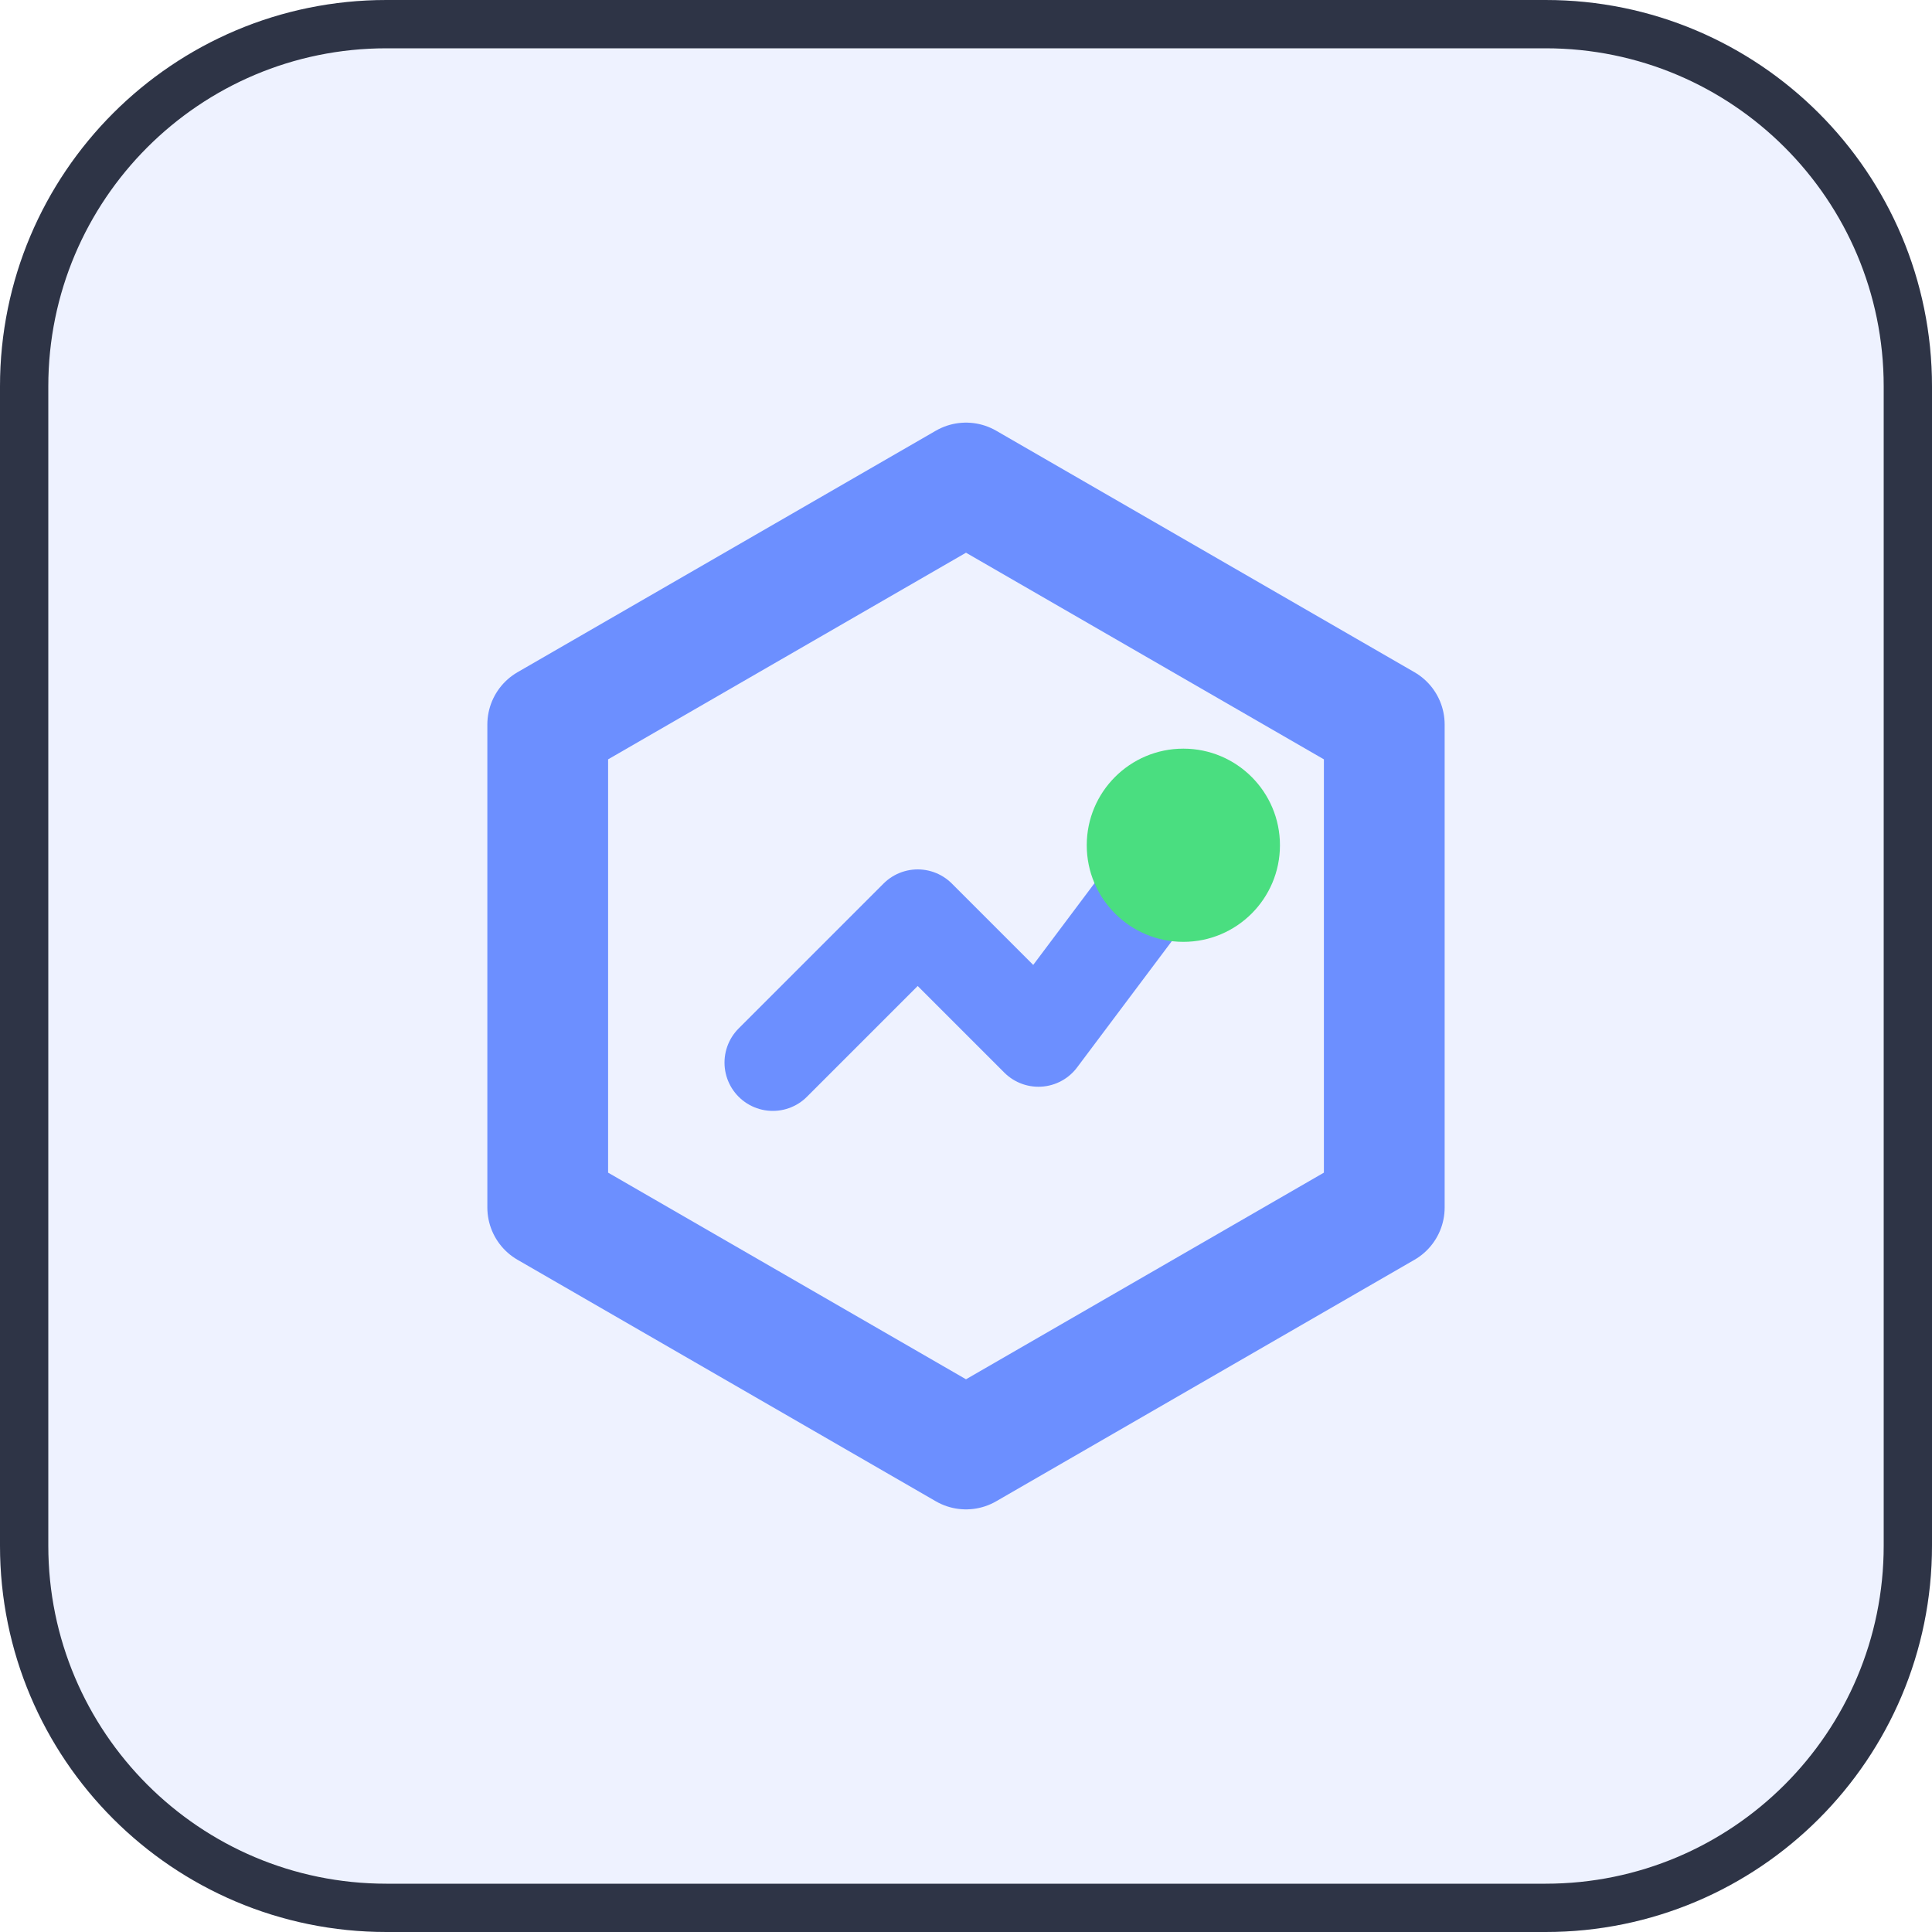
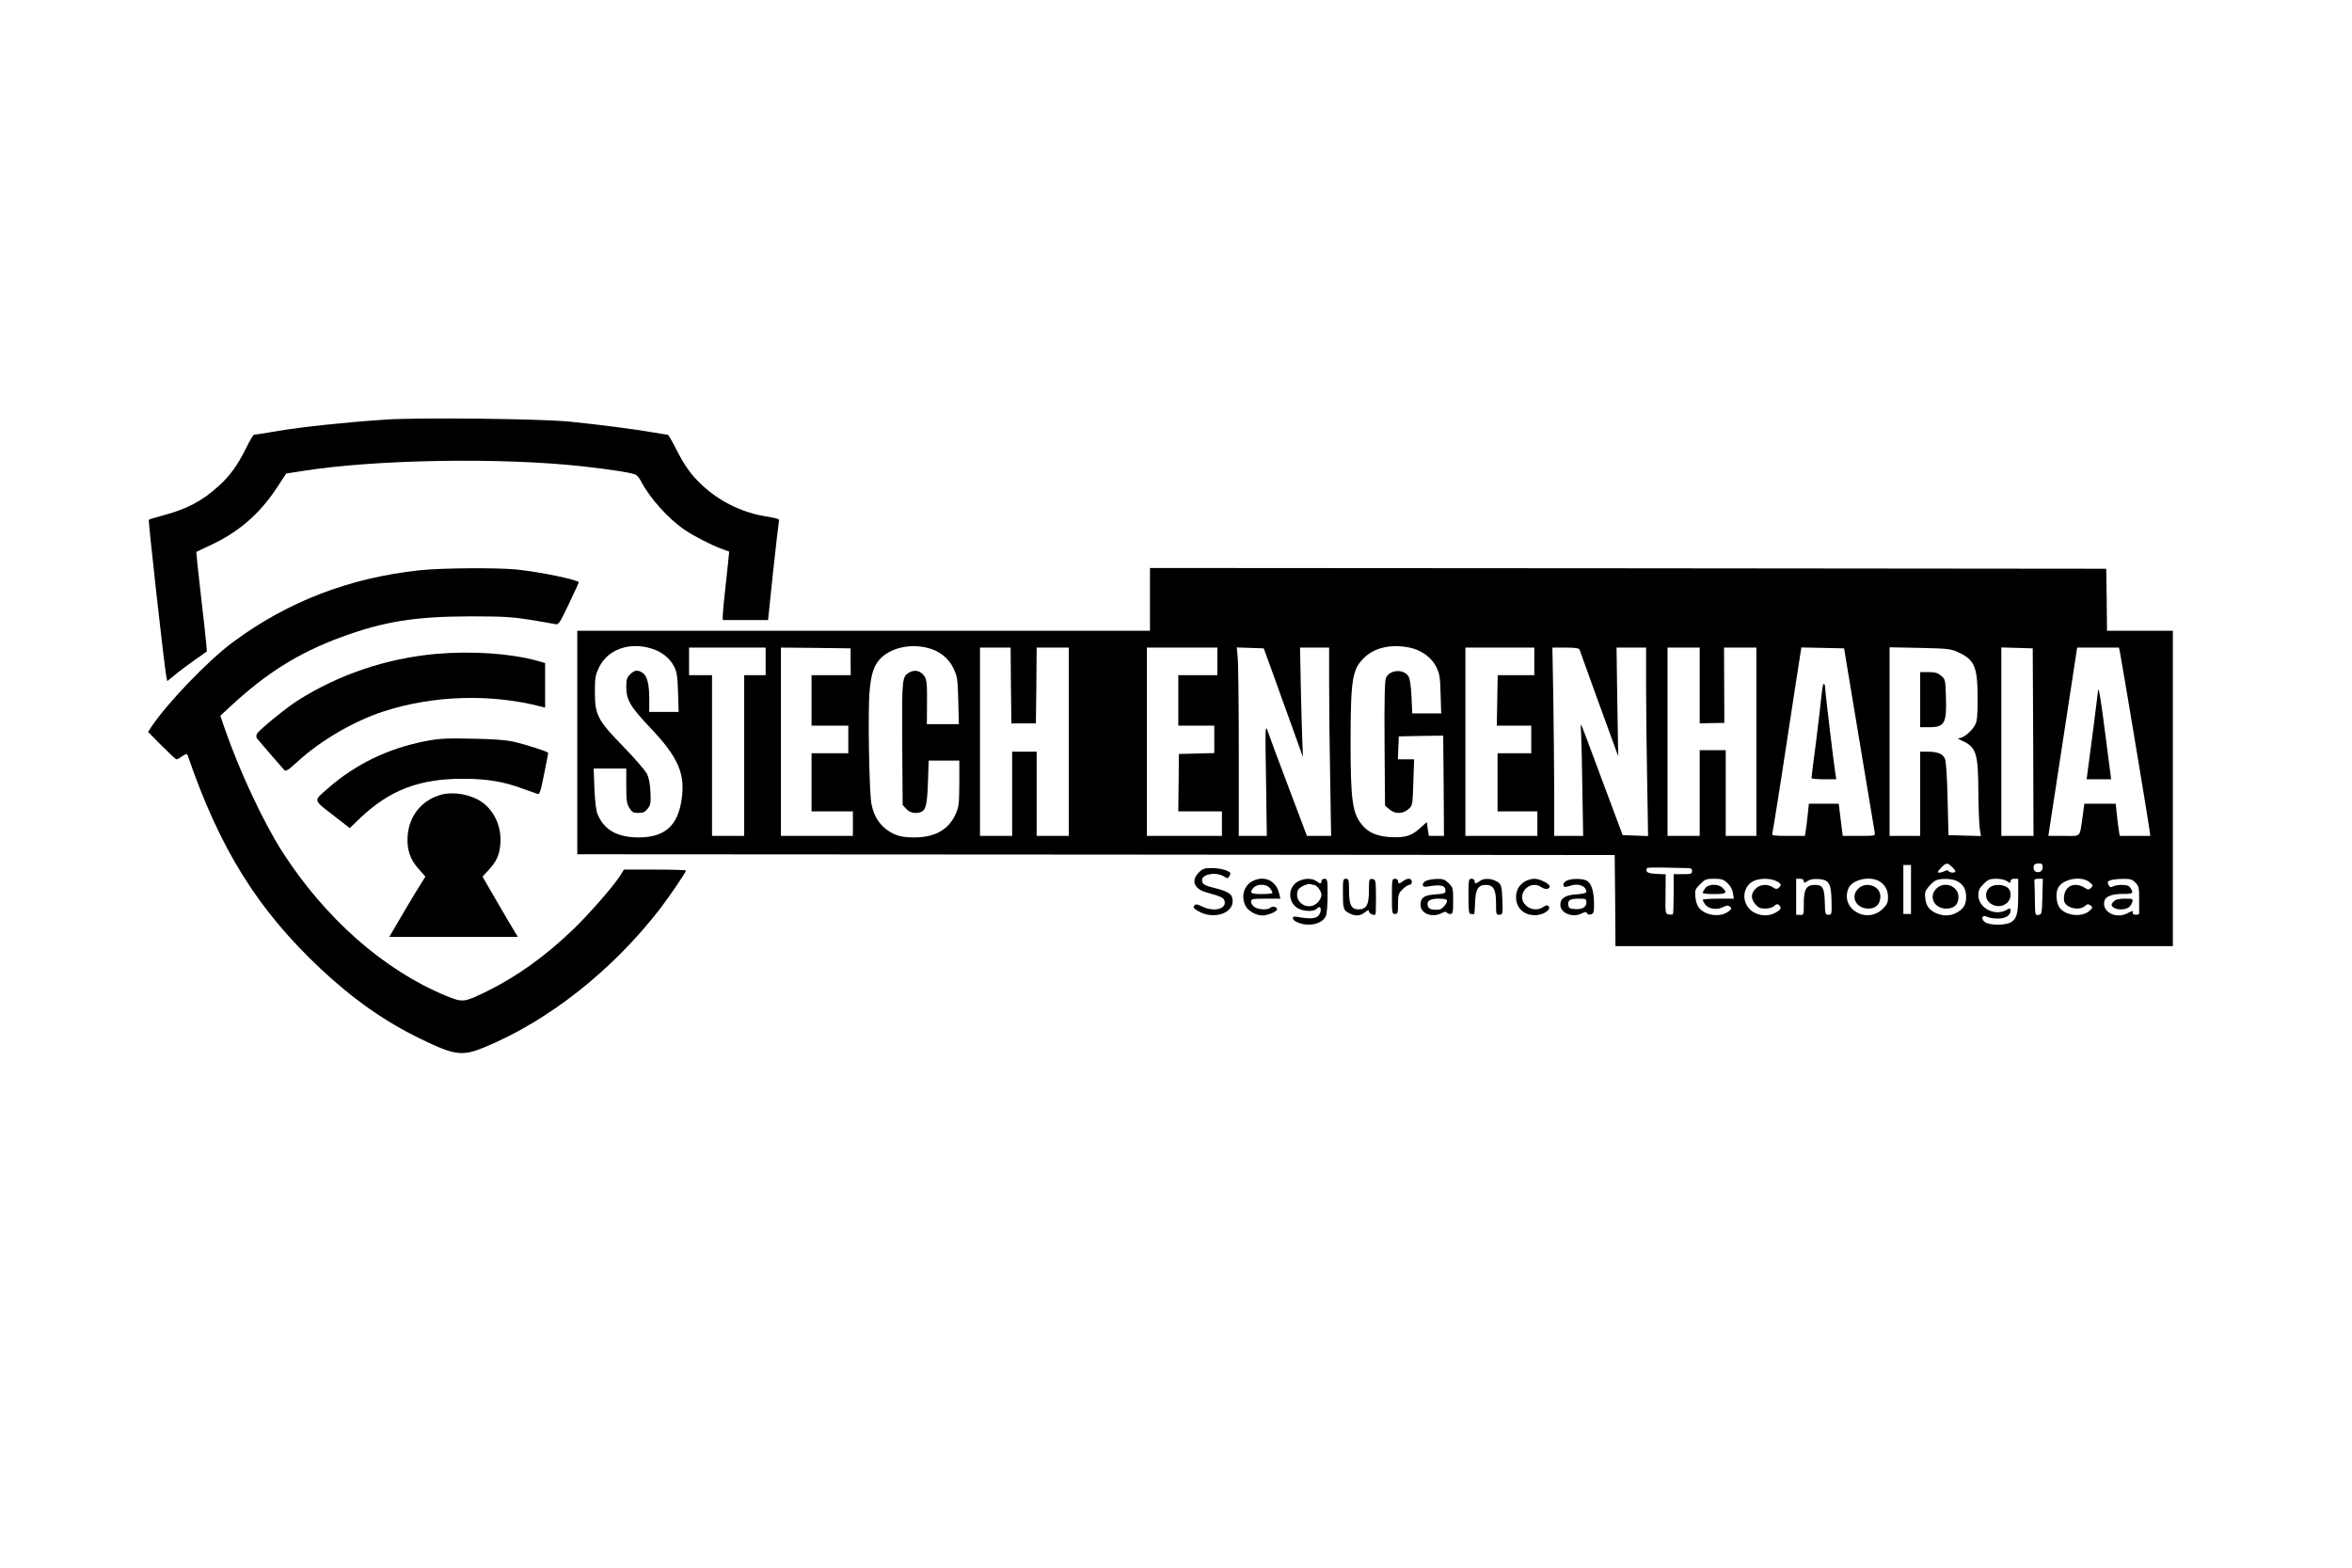
- <svg xmlns="http://www.w3.org/2000/svg" width="40" height="40" viewBox="0 0 40 40" fill="none">
-   <rect width="40" height="40" rx="8" fill="#6c8fff" fill-opacity="0.12" />
-   <rect x="0.5" y="0.5" width="39" height="39" rx="7.5" border="1" stroke="#2e3446" />
-   <path d="M20 10L28.66 15V25L20 30L11.34 25V15L20 10Z" stroke="#6c8fff" stroke-width="2.5" stroke-linejoin="round" />
-   <path d="M16 22L19 19L21.5 21.5L24.5 17.5" stroke="#6c8fff" stroke-width="2" stroke-linecap="round" stroke-linejoin="round" />
-   <circle cx="24.5" cy="17.5" r="2" fill="#4ade80">
-     <animate attributeName="opacity" values="1;0.5;1" dur="2s" repeatCount="indefinite" />
-   </circle>
+ <svg xmlns="http://www.w3.org/2000/svg" version="1.0" width="1536pt" height="1024pt" viewBox="0 0 1536 1024" preserveAspectRatio="xMidYMid meet">
+   <g transform="translate(0,1024) scale(0.1,-0.1)" fill="#000000" stroke="none">
+     <path d="M2515 7499 c-245 -16 -550 -48 -699 -74 -82 -14 -153 -25 -158 -25 -4 0 -26 -36 -47 -80 -59 -118 -105 -183 -181 -253 -111 -101 -212 -154 -374 -196 -44 -12 -81 -23 -84 -26 -5 -5 96 -914 113 -1017 l7 -37 52 42 c28 24 87 67 129 97 l78 55 -5 60 c-3 33 -19 179 -36 324 -17 145 -29 265 -28 266 2 1 43 21 91 43 185 86 320 203 433 373 l63 96 103 16 c474 76 1299 90 1833 31 179 -20 323 -42 347 -55 10 -5 25 -24 34 -42 57 -110 177 -244 284 -317 62 -42 170 -98 243 -125 l49 -18 -7 -71 c-4 -39 -13 -127 -21 -196 -8 -69 -14 -137 -14 -152 l0 -28 148 0 148 0 33 318 c19 174 36 322 38 329 5 13 -6 17 -102 33 -147 26 -292 99 -402 203 -72 68 -112 124 -168 235 -26 51 -50 92 -53 92 -4 0 -43 7 -87 14 -117 21 -366 53 -555 72 -192 19 -991 28 -1205 13z" />
+     <path d="M2740 6515 c-461 -50 -861 -204 -1221 -471 -163 -121 -433 -403 -534 -557 l-18 -28 89 -90 c49 -49 92 -89 97 -89 5 0 22 9 38 21 22 15 30 17 34 7 210 -613 457 -1009 869 -1396 211 -198 420 -345 651 -457 226 -110 274 -116 423 -54 417 173 833 502 1144 905 61 80 168 237 168 248 0 3 -91 6 -202 6 l-203 0 -28 -44 c-42 -66 -203 -250 -303 -346 -183 -176 -367 -308 -564 -405 -151 -74 -158 -74 -266 -30 -406 167 -791 506 -1072 944 -124 195 -278 524 -374 801 l-29 85 68 63 c233 216 444 348 718 449 281 104 485 136 845 137 216 0 276 -4 390 -22 74 -12 147 -25 162 -28 27 -6 29 -2 93 131 36 76 65 139 65 141 0 16 -258 69 -406 84 -136 13 -495 10 -634 -5z" />
+     <path d="M7510 6325 l0 -205 -1870 0 -1870 0 0 -730 0 -730 3388 -2 3387 -3 3 -297 2 -298 1820 0 1820 0 0 1030 0 1030 -215 0 -215 0 -2 203 -3 202 -3122 3 -3123 2 0 -205z m-3253 -322 c65 -20 117 -62 145 -116 18 -35 23 -64 26 -169 l4 -128 -96 0 -96 0 0 83 c0 98 -13 151 -43 172 -31 21 -54 19 -82 -10 -21 -20 -25 -34 -25 -82 1 -86 25 -128 159 -269 180 -190 228 -299 202 -468 -25 -170 -110 -245 -278 -246 -140 0 -225 47 -269 148 -11 25 -18 79 -22 170 l-5 132 107 0 106 0 0 -112 c0 -95 3 -118 20 -145 17 -28 25 -33 59 -33 31 0 44 6 61 28 19 24 21 37 18 107 -2 52 -10 94 -23 120 -11 22 -79 101 -152 176 -171 175 -188 209 -188 359 0 95 3 110 28 163 58 116 199 166 344 120z m1805 4 c75 -19 135 -68 166 -135 24 -52 27 -70 30 -209 l4 -153 -105 0 -104 0 1 143 c1 121 -2 147 -17 170 -22 34 -62 45 -96 26 -51 -29 -51 -34 -49 -466 l3 -401 24 -26 c24 -26 61 -33 95 -20 32 12 41 48 46 192 l5 144 100 0 100 0 0 -149 c-1 -133 -3 -153 -24 -200 -45 -102 -136 -153 -270 -153 -85 0 -131 13 -183 53 -52 40 -82 92 -97 166 -15 82 -24 605 -12 738 10 108 26 159 63 203 67 77 199 109 320 77z m3148 2 c73 -16 139 -64 169 -124 22 -44 26 -66 29 -177 l4 -128 -94 0 -95 0 -5 110 c-4 76 -10 117 -21 134 -33 49 -124 41 -146 -13 -8 -19 -11 -149 -9 -430 l3 -403 28 -24 c37 -32 87 -32 124 0 28 24 28 25 33 175 l5 151 -53 0 -53 0 3 75 3 75 145 3 145 2 3 -327 2 -328 -49 0 -50 0 -7 45 -6 45 -43 -38 c-55 -52 -100 -65 -194 -60 -87 5 -144 29 -185 79 -64 76 -76 161 -76 547 1 417 11 475 98 554 68 61 175 82 292 57z m-4210 -89 l0 -90 -70 0 -70 0 0 -525 0 -525 -105 0 -105 0 0 525 0 525 -75 0 -75 0 0 90 0 90 250 0 250 0 0 -90z m555 -2 l1 -88 -128 0 -128 0 0 -165 0 -165 120 0 120 0 0 -90 0 -90 -120 0 -120 0 0 -190 0 -190 135 0 135 0 0 -80 0 -80 -235 0 -235 0 0 615 0 615 228 -2 227 -3 0 -87z m1047 -155 l3 -248 80 0 80 0 3 248 2 247 105 0 105 0 0 -615 0 -615 -105 0 -105 0 0 275 0 275 -80 0 -80 0 0 -275 0 -275 -105 0 -105 0 0 615 0 615 100 0 100 0 2 -247z m1348 157 l0 -90 -127 0 -128 0 0 -165 0 -165 118 0 117 0 0 -90 0 -89 -115 -3 -116 -3 -2 -188 -2 -187 143 0 142 0 0 -80 0 -80 -245 0 -245 0 0 615 0 615 230 0 230 0 0 -90z m363 -80 c32 -91 90 -250 128 -355 l68 -190 -4 105 c-3 58 -7 219 -10 358 l-5 252 95 0 95 0 0 -247 c0 -137 3 -413 7 -615 l6 -368 -79 0 -79 0 -120 318 c-66 174 -127 339 -136 366 -16 46 -17 33 -11 -318 l5 -366 -92 0 -91 0 0 548 c0 301 -3 578 -7 615 l-6 68 88 -3 88 -3 60 -165z m1707 80 l0 -90 -120 0 -119 0 -3 -165 -3 -165 113 0 112 0 0 -90 0 -90 -110 0 -110 0 0 -190 0 -190 130 0 130 0 0 -80 0 -80 -235 0 -235 0 0 615 0 615 225 0 225 0 0 -90z m295 78 c2 -7 48 -132 100 -278 53 -146 109 -300 125 -343 l28 -77 -6 355 -5 355 97 0 96 0 0 -253 c0 -140 3 -417 7 -616 l6 -362 -83 3 -83 3 -43 115 c-23 63 -84 225 -134 359 -50 135 -92 247 -95 249 -2 2 -2 -29 1 -70 2 -40 6 -205 8 -365 l5 -293 -95 0 -94 0 0 288 c-1 158 -3 434 -6 615 l-6 327 86 0 c60 0 88 -4 91 -12z m785 -235 l0 -248 81 2 80 1 -1 246 -1 246 106 0 105 0 0 -615 0 -615 -100 0 -100 0 0 280 0 280 -85 0 -85 0 0 -280 0 -280 -105 0 -105 0 0 615 0 615 105 0 105 0 0 -247z m1041 -348 c54 -324 100 -600 102 -612 4 -23 3 -23 -103 -23 l-106 0 -13 105 -13 105 -98 0 -97 0 -7 -67 c-4 -38 -9 -85 -13 -105 l-6 -38 -109 0 c-93 0 -109 2 -104 15 3 8 30 178 61 377 30 200 72 470 92 601 l37 238 139 -3 140 -3 98 -590z m644 566 c110 -49 130 -96 130 -301 0 -118 -3 -151 -17 -176 -22 -41 -74 -84 -101 -85 -16 0 -12 -5 18 -18 92 -42 104 -82 105 -341 1 -102 5 -207 9 -233 l8 -48 -106 3 -106 3 -6 235 c-3 143 -10 246 -17 263 -14 33 -47 47 -113 47 l-49 0 0 -275 0 -275 -100 0 -100 0 0 616 0 616 198 -4 c177 -4 202 -6 247 -27z m493 -588 l2 -613 -105 0 -105 0 0 615 0 616 103 -3 102 -3 3 -612z m566 590 c10 -47 188 -1115 193 -1160 l6 -43 -100 0 -100 0 -6 38 c-4 20 -9 67 -13 105 l-7 67 -102 0 -103 0 -11 -82 c-21 -143 -7 -128 -122 -128 l-102 0 5 33 c3 17 45 294 94 614 l89 583 137 0 136 0 6 -27z m-1097 -1405 c13 -12 23 -25 23 -30 0 -11 -38 -10 -45 2 -4 7 -12 7 -25 0 -10 -5 -27 -10 -36 -10 -14 0 -12 6 11 30 34 36 42 37 72 8z m593 -2 c0 -26 -20 -39 -45 -30 -15 6 -20 35 -8 47 3 4 17 7 30 7 18 0 23 -6 23 -24z m-860 -146 l0 -160 -25 0 -25 0 0 160 0 160 25 0 25 0 0 -160z m-1472 140 c35 0 42 -3 42 -20 0 -18 -7 -20 -60 -20 l-60 0 0 -128 c0 -71 -2 -131 -5 -134 -3 -3 -15 -3 -28 -1 -21 4 -22 7 -20 133 l1 129 -61 3 c-58 3 -73 12 -61 38 1 3 49 4 106 3 56 -1 122 -2 146 -3z m272 -97 c20 -18 33 -41 37 -65 l6 -38 -102 0 c-55 0 -101 -3 -101 -8 0 -4 7 -17 15 -29 21 -30 76 -39 116 -19 25 13 35 13 47 4 12 -10 11 -15 -8 -30 -49 -40 -144 -32 -190 17 -15 16 -24 40 -28 74 -4 47 -2 53 31 86 32 32 40 35 91 35 47 0 61 -4 86 -27z m320 12 c34 -17 37 -27 15 -45 -11 -9 -19 -8 -37 4 -34 24 -85 20 -113 -9 -31 -31 -32 -66 -1 -102 19 -22 33 -28 64 -28 24 0 48 7 59 18 15 13 22 14 31 5 18 -18 15 -27 -20 -48 -62 -37 -152 -17 -188 42 -34 56 -19 127 34 159 38 23 115 25 156 4z m180 0 c0 -14 3 -14 24 0 16 11 41 15 72 13 68 -4 83 -28 85 -143 2 -87 1 -90 -20 -90 -21 0 -22 5 -24 81 -2 94 -14 114 -63 114 -57 0 -74 -27 -74 -119 0 -78 0 -79 -25 -77 l-25 1 0 118 0 117 25 0 c16 0 25 -6 25 -15z m489 1 c39 -21 61 -58 61 -107 0 -33 -6 -47 -33 -74 -104 -104 -278 -4 -227 129 22 58 132 86 199 52z m511 -1 c42 -22 60 -53 60 -105 0 -51 -19 -80 -67 -104 -39 -20 -83 -20 -126 -2 -46 19 -69 49 -74 99 -4 36 -1 48 23 76 15 18 37 37 48 41 34 14 105 11 136 -5z m328 -1 c20 -14 22 -14 22 0 0 10 9 16 25 16 l25 0 0 -110 c0 -121 -10 -154 -51 -176 -40 -20 -141 -18 -168 4 -28 23 -14 50 17 33 11 -6 42 -11 68 -11 52 0 84 20 84 52 0 18 -2 18 -31 2 -76 -39 -179 17 -179 98 0 32 7 47 34 74 29 29 41 34 83 34 28 0 58 -7 71 -16z m230 -101 c-3 -112 -4 -116 -25 -119 -22 -4 -23 -2 -24 94 0 53 -2 107 -3 120 -2 18 2 22 26 22 l29 0 -3 -117z m306 96 c25 -20 26 -23 12 -38 -15 -14 -19 -14 -45 2 -72 42 -137 3 -132 -81 2 -51 98 -76 140 -38 13 12 19 12 33 2 16 -12 16 -14 -6 -35 -51 -48 -170 -31 -201 29 -18 34 -20 93 -4 121 30 58 150 80 203 38z m301 -4 c23 -22 25 -32 25 -110 0 -47 0 -88 0 -92 0 -5 -10 -8 -22 -8 -13 0 -22 5 -20 13 3 15 0 15 -34 -3 -78 -41 -172 11 -150 83 9 28 54 44 123 43 65 -1 71 7 40 47 -11 15 -81 16 -107 2 -15 -8 -21 -6 -30 10 -9 17 -7 22 12 30 13 5 49 9 81 9 49 1 62 -3 82 -24z" />
+     <path d="M11896 5702 c-4 -42 -20 -180 -36 -307 -17 -126 -30 -233 -30 -237 0 -5 36 -8 81 -8 l81 0 -6 38 c-12 77 -66 528 -66 554 0 15 -4 29 -9 32 -4 3 -11 -29 -15 -72z" />
+     <path d="M12540 5670 l0 -180 60 0 c100 0 114 26 108 200 -3 108 -4 113 -31 136 -22 19 -39 24 -83 24 l-54 0 0 -180z" />
+     <path d="M13701 5725 c-1 -17 -43 -348 -67 -522 l-7 -53 80 0 80 0 -34 263 c-31 247 -49 358 -52 312z" />
+     <path d="M11136 4438 c-9 -12 -16 -26 -16 -30 0 -5 34 -8 75 -8 79 0 88 7 55 40 -29 29 -94 27 -114 -2z" />
+     <path d="M12135 4435 c-53 -52 -13 -130 67 -130 49 0 78 30 78 80 0 68 -95 101 -145 50z" />
+     <path d="M12645 4435 c-52 -52 -13 -130 65 -130 52 0 80 27 80 76 0 72 -93 107 -145 54z" />
+     <path d="M12990 4440 c-29 -29 -26 -74 6 -99 55 -43 134 -11 134 54 0 24 -7 39 -22 49 -32 23 -94 20 -118 -4z" />
+     <path d="M13806 4354 c-9 -8 -16 -19 -16 -23 0 -17 27 -31 60 -31 41 0 65 15 75 48 6 21 4 22 -49 22 -36 0 -60 -5 -70 -16z" />
+     <path d="M2850 5969 c-325 -29 -637 -134 -908 -306 -75 -48 -250 -191 -263 -215 -8 -15 -7 -24 3 -36 36 -43 162 -189 174 -201 11 -12 24 -3 86 53 151 139 369 266 563 329 323 105 696 117 1028 32 l27 -7 0 146 0 145 -52 15 c-173 48 -426 65 -658 45z" />
+     <path d="M2784 5400 c-249 -48 -462 -151 -643 -310 -97 -85 -100 -70 49 -186 l94 -73 71 68 c191 181 386 255 670 254 157 0 263 -18 390 -65 44 -16 87 -31 96 -34 13 -5 20 17 42 128 15 73 27 136 27 140 0 8 -138 53 -230 74 -42 10 -136 17 -265 19 -168 4 -216 1 -301 -15z" />
+     <path d="M2885 5050 c-128 -33 -213 -136 -223 -271 -6 -87 16 -154 73 -216 l43 -49 -72 -116 c-39 -65 -92 -154 -117 -198 l-47 -80 420 0 420 0 -20 33 c-11 17 -63 106 -116 197 l-95 164 39 42 c54 59 72 99 78 175 8 111 -42 218 -127 274 -69 46 -178 65 -256 45z" />
+     <path d="M7829 4541 c-53 -53 -31 -109 53 -131 95 -26 113 -35 116 -60 8 -50 -74 -67 -148 -31 -33 16 -41 17 -51 5 -8 -10 -4 -18 22 -33 113 -69 261 -7 223 94 -8 21 -46 39 -114 55 -63 15 -80 25 -80 51 0 40 95 56 145 23 22 -14 24 -14 35 6 10 18 7 22 -24 35 -20 8 -61 15 -91 15 -49 0 -60 -4 -86 -29z" />
+     <path d="M8172 4480 c-51 -31 -68 -101 -37 -159 16 -31 69 -61 109 -61 34 0 96 26 96 40 0 16 -30 24 -43 11 -16 -16 -79 -14 -105 5 -12 8 -22 24 -22 35 0 17 8 19 96 19 l96 0 -8 32 c-19 89 -104 125 -182 78z m122 -42 c9 -12 16 -26 16 -30 0 -5 -31 -8 -70 -8 -74 0 -84 8 -53 42 24 27 87 24 107 -4z" />
+     <path d="M8473 4480 c-66 -40 -62 -139 7 -175 38 -20 104 -20 120 0 19 23 33 3 21 -28 -15 -38 -51 -44 -155 -25 -35 6 -29 -22 8 -37 73 -31 161 -11 185 42 6 13 11 73 11 133 0 103 -1 110 -20 110 -11 0 -20 -7 -20 -15 0 -19 -9 -19 -34 0 -28 21 -85 19 -123 -5z m108 -20 c18 0 49 -41 49 -65 0 -14 -11 -37 -25 -50 -60 -61 -159 1 -129 80 8 20 63 46 82 40 8 -3 18 -5 23 -5z" />
+     <path d="M8770 4411 c0 -105 3 -117 41 -136 39 -21 72 -19 103 6 20 16 26 17 26 6 0 -15 37 -31 43 -19 2 4 3 57 3 117 -1 106 -2 110 -23 113 -22 3 -23 1 -23 -77 0 -92 -17 -121 -69 -121 -46 0 -61 30 -61 122 0 71 -2 78 -20 78 -19 0 -20 -7 -20 -89z" />
+     <path d="M9090 4385 c0 -108 1 -115 20 -115 18 0 20 7 20 66 0 59 3 68 29 95 16 16 37 29 45 29 9 0 16 8 16 20 0 24 -27 27 -56 5 -25 -19 -34 -19 -34 0 0 8 -9 15 -20 15 -19 0 -20 -7 -20 -115z" />
+     <path d="M9317 4488 c-33 -12 -34 -45 -2 -40 96 17 125 10 125 -28 0 -15 -11 -18 -65 -22 -75 -5 -98 -21 -98 -69 0 -55 73 -85 135 -55 20 11 34 13 36 6 2 -5 12 -10 23 -10 17 0 19 8 19 86 0 81 -1 87 -29 115 -24 23 -38 29 -73 28 -24 0 -56 -5 -71 -11z m133 -132 c0 -19 -31 -54 -50 -57 -44 -5 -69 2 -75 21 -11 34 12 50 71 50 39 0 54 -4 54 -14z" />
+     <path d="M9590 4385 c0 -96 3 -115 15 -115 8 0 18 -1 21 -2 3 -2 6 31 7 73 2 88 20 119 69 119 51 0 68 -30 68 -118 0 -75 1 -79 22 -77 22 2 22 5 20 86 -4 106 -7 116 -42 134 -37 19 -81 19 -106 0 -25 -19 -34 -19 -34 0 0 8 -9 15 -20 15 -19 0 -20 -7 -20 -115z" />
+     <path d="M9956 4481 c-38 -25 -55 -57 -55 -101 -1 -75 58 -125 138 -117 49 5 93 39 74 58 -8 8 -17 7 -34 -5 -34 -24 -82 -20 -113 9 -72 66 21 176 102 119 23 -16 52 -13 52 6 0 18 -64 50 -100 50 -19 0 -48 -9 -64 -19z" />
+     <path d="M10233 4488 c-22 -10 -29 -28 -18 -40 3 -3 22 0 42 7 52 18 102 -3 103 -41 0 -7 -25 -13 -64 -16 -74 -4 -106 -25 -106 -68 0 -54 79 -87 138 -57 25 12 32 12 36 2 3 -8 13 -11 25 -8 18 5 21 13 21 67 0 78 -15 131 -43 151 -25 17 -101 19 -134 3z m127 -143 c0 -31 -29 -47 -78 -43 -30 2 -38 7 -40 27 -5 31 12 41 71 41 43 0 47 -2 47 -25z" />
+   </g>
</svg>
